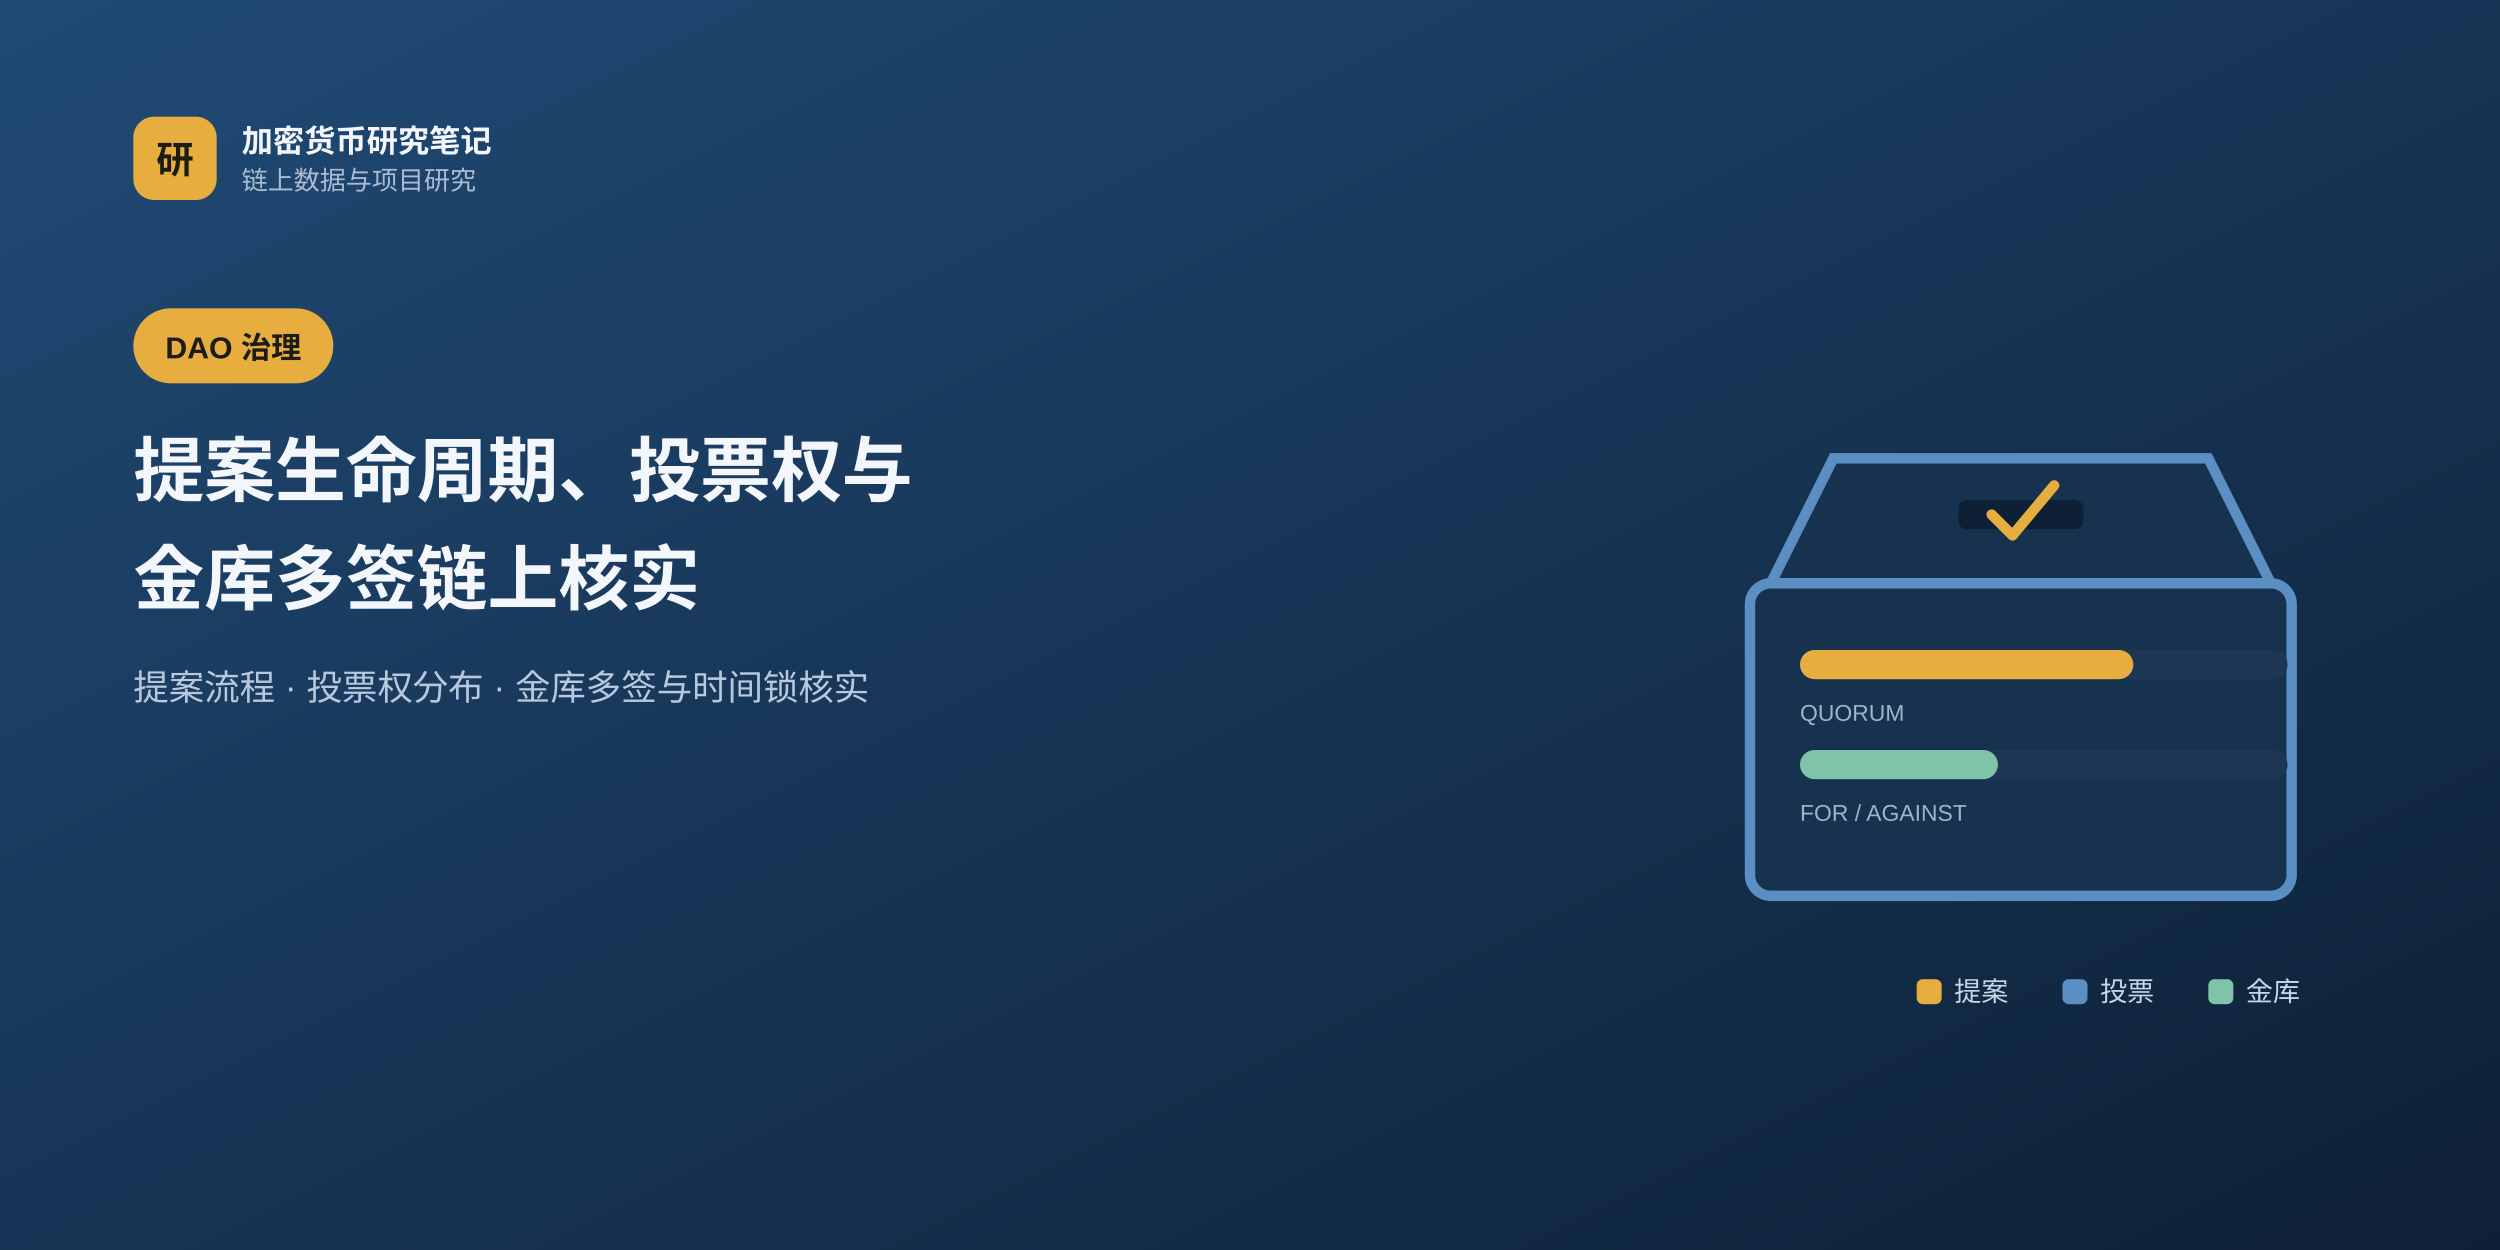
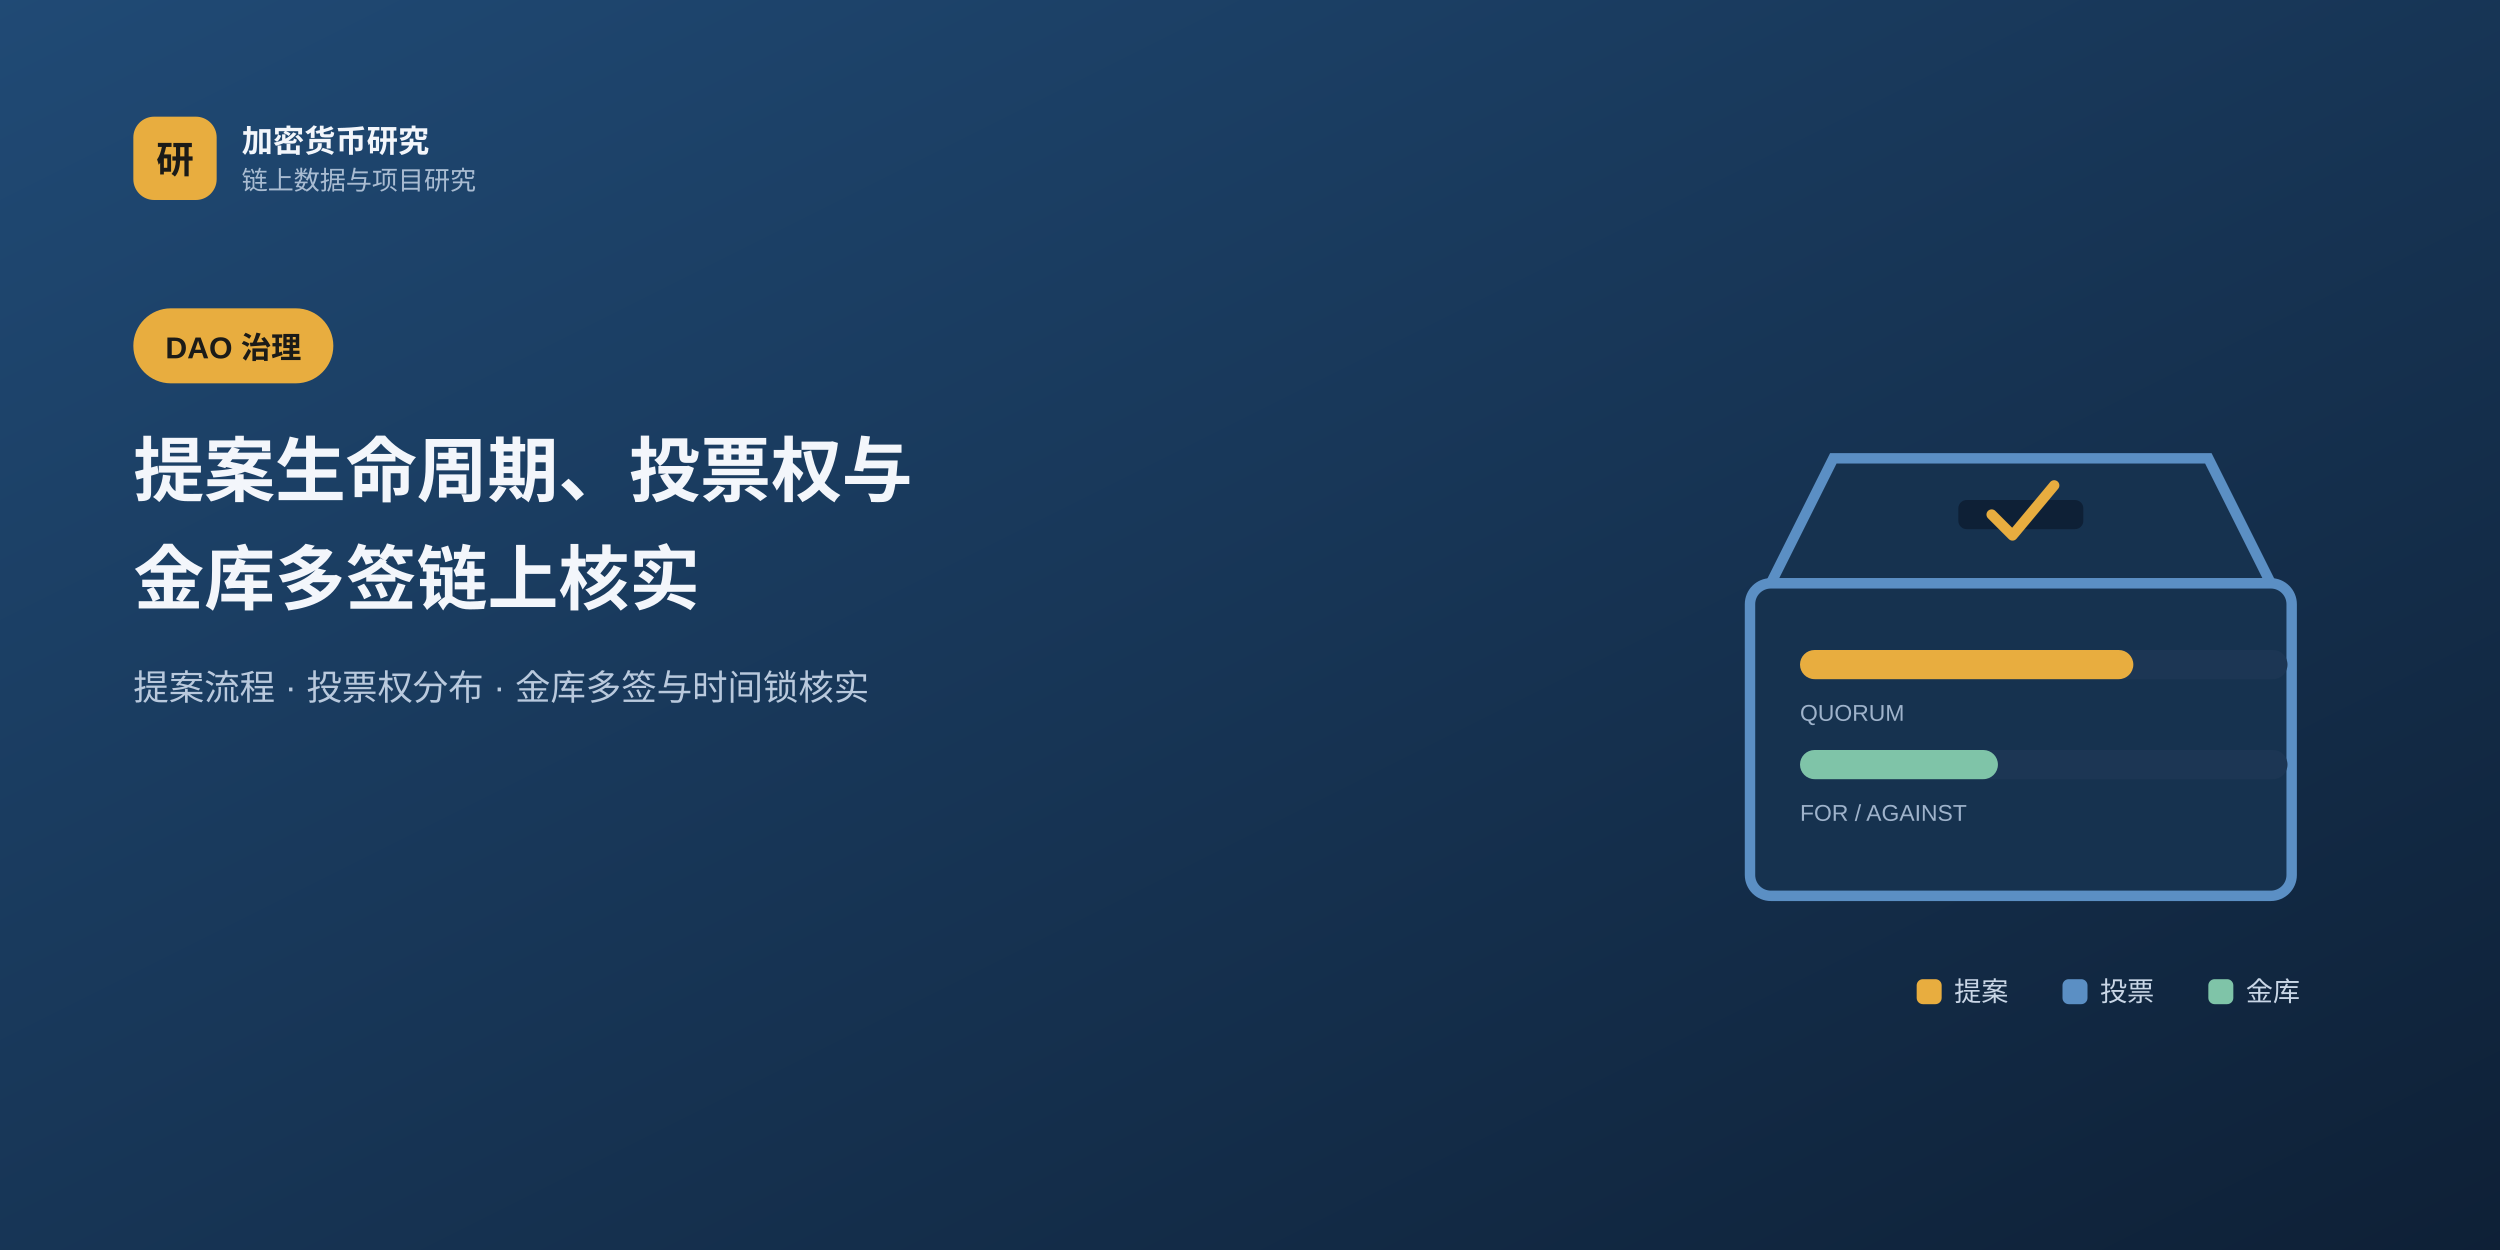
<svg xmlns="http://www.w3.org/2000/svg" viewBox="0 0 1200 600" role="img" aria-label="DAO 治理研究入门 主题配图">
  <defs>
    <linearGradient id="bg" x1="0" y1="0" x2="1" y2="1">
      <stop offset="0%" stop-color="#204a75" />
      <stop offset="100%" stop-color="#0e2036" />
    </linearGradient>
  </defs>
  <rect width="1200" height="600" fill="url(#bg)" />
  <g transform="translate(64,56)">
    <rect x="0" y="0" width="40" height="40" rx="10" fill="#e8ad3f" />
    <text x="20" y="27" font-family="'Segoe UI',Arial,sans-serif" font-size="18" font-weight="700" fill="#1b1b18" text-anchor="middle">研</text>
-     <text x="52" y="17" font-family="'Segoe UI',Arial,sans-serif" font-size="15" font-weight="700" fill="#f3f6fb">加密货币研究笔记</text>
+     <text x="52" y="17" font-family="'Segoe UI',Arial,sans-serif" font-size="15" font-weight="700" fill="#f3f6fb">加密货币研究</text>
    <text x="52" y="35" font-family="'Segoe UI',Arial,sans-serif" font-size="12.5" fill="#a9bcd2">链上数据与项目研究</text>
  </g>
  <g transform="translate(64,148)">
    <rect x="0" y="0" width="96" height="36" rx="18" fill="#e8ad3f" />
    <text x="48" y="24" font-family="'Segoe UI',Arial,sans-serif" font-size="14.5" font-weight="700" fill="#1b1b18" text-anchor="middle">DAO 治理</text>
  </g>
  <g font-family="'Segoe UI',Arial,sans-serif" font-weight="700" fill="#f3f6fb">
    <text x="64" y="238" font-size="34">提案生命周期、投票权与</text>
    <text x="64" y="290" font-size="34">金库多签链上核实</text>
  </g>
  <text x="64" y="336" font-family="'Segoe UI',Arial,sans-serif" font-size="17" fill="#b9c9dd">提案流程 · 投票权分布 · 金库多签与时间锁核实</text>
  <g transform="translate(880,220)">
    <path d="M0,0 L180,0 L210,60 L-30,60 Z" fill="#16324f" stroke="#5b8fc4" stroke-width="5" />
    <rect x="-40" y="60" width="260" height="150" rx="10" fill="#16324f" stroke="#5b8fc4" stroke-width="5" />
    <rect x="60" y="20" width="60" height="14" rx="4" fill="#0e2036" />
    <g transform="translate(90,27)">
      <path d="M-14,0 L-4,10 L16,-14" fill="none" stroke="#e8ad3f" stroke-width="5" stroke-linecap="round" stroke-linejoin="round" />
    </g>
    <g font-family="'Segoe UI',Arial,sans-serif" font-size="12" fill="#c9d6e6">
      <rect x="-16" y="92" width="234" height="14" rx="7" fill="#1c3654" />
      <rect x="-16" y="92" width="160" height="14" rx="7" fill="#e8ad3f" />
      <text x="-16" y="126" fill="#9fb3cb" font-size="11">QUORUM</text>
      <rect x="-16" y="140" width="234" height="14" rx="7" fill="#1c3654" />
      <rect x="-16" y="140" width="95" height="14" rx="7" fill="#7fc4a8" />
      <text x="-16" y="174" fill="#9fb3cb" font-size="11">FOR / AGAINST</text>
    </g>
  </g>
  <g transform="translate(920,470)" font-family="'Segoe UI',Arial,sans-serif" font-size="13" fill="#c9d6e6">
    <g transform="translate(0,0)">
      <rect width="12" height="12" rx="3" fill="#e8ad3f" />
      <text x="18" y="10.5">提案</text>
    </g>
    <g transform="translate(70,0)">
      <rect width="12" height="12" rx="3" fill="#5b8fc4" />
      <text x="18" y="10.5">投票</text>
    </g>
    <g transform="translate(140,0)">
      <rect width="12" height="12" rx="3" fill="#7fc4a8" />
      <text x="18" y="10.5">金库</text>
    </g>
  </g>
</svg>
